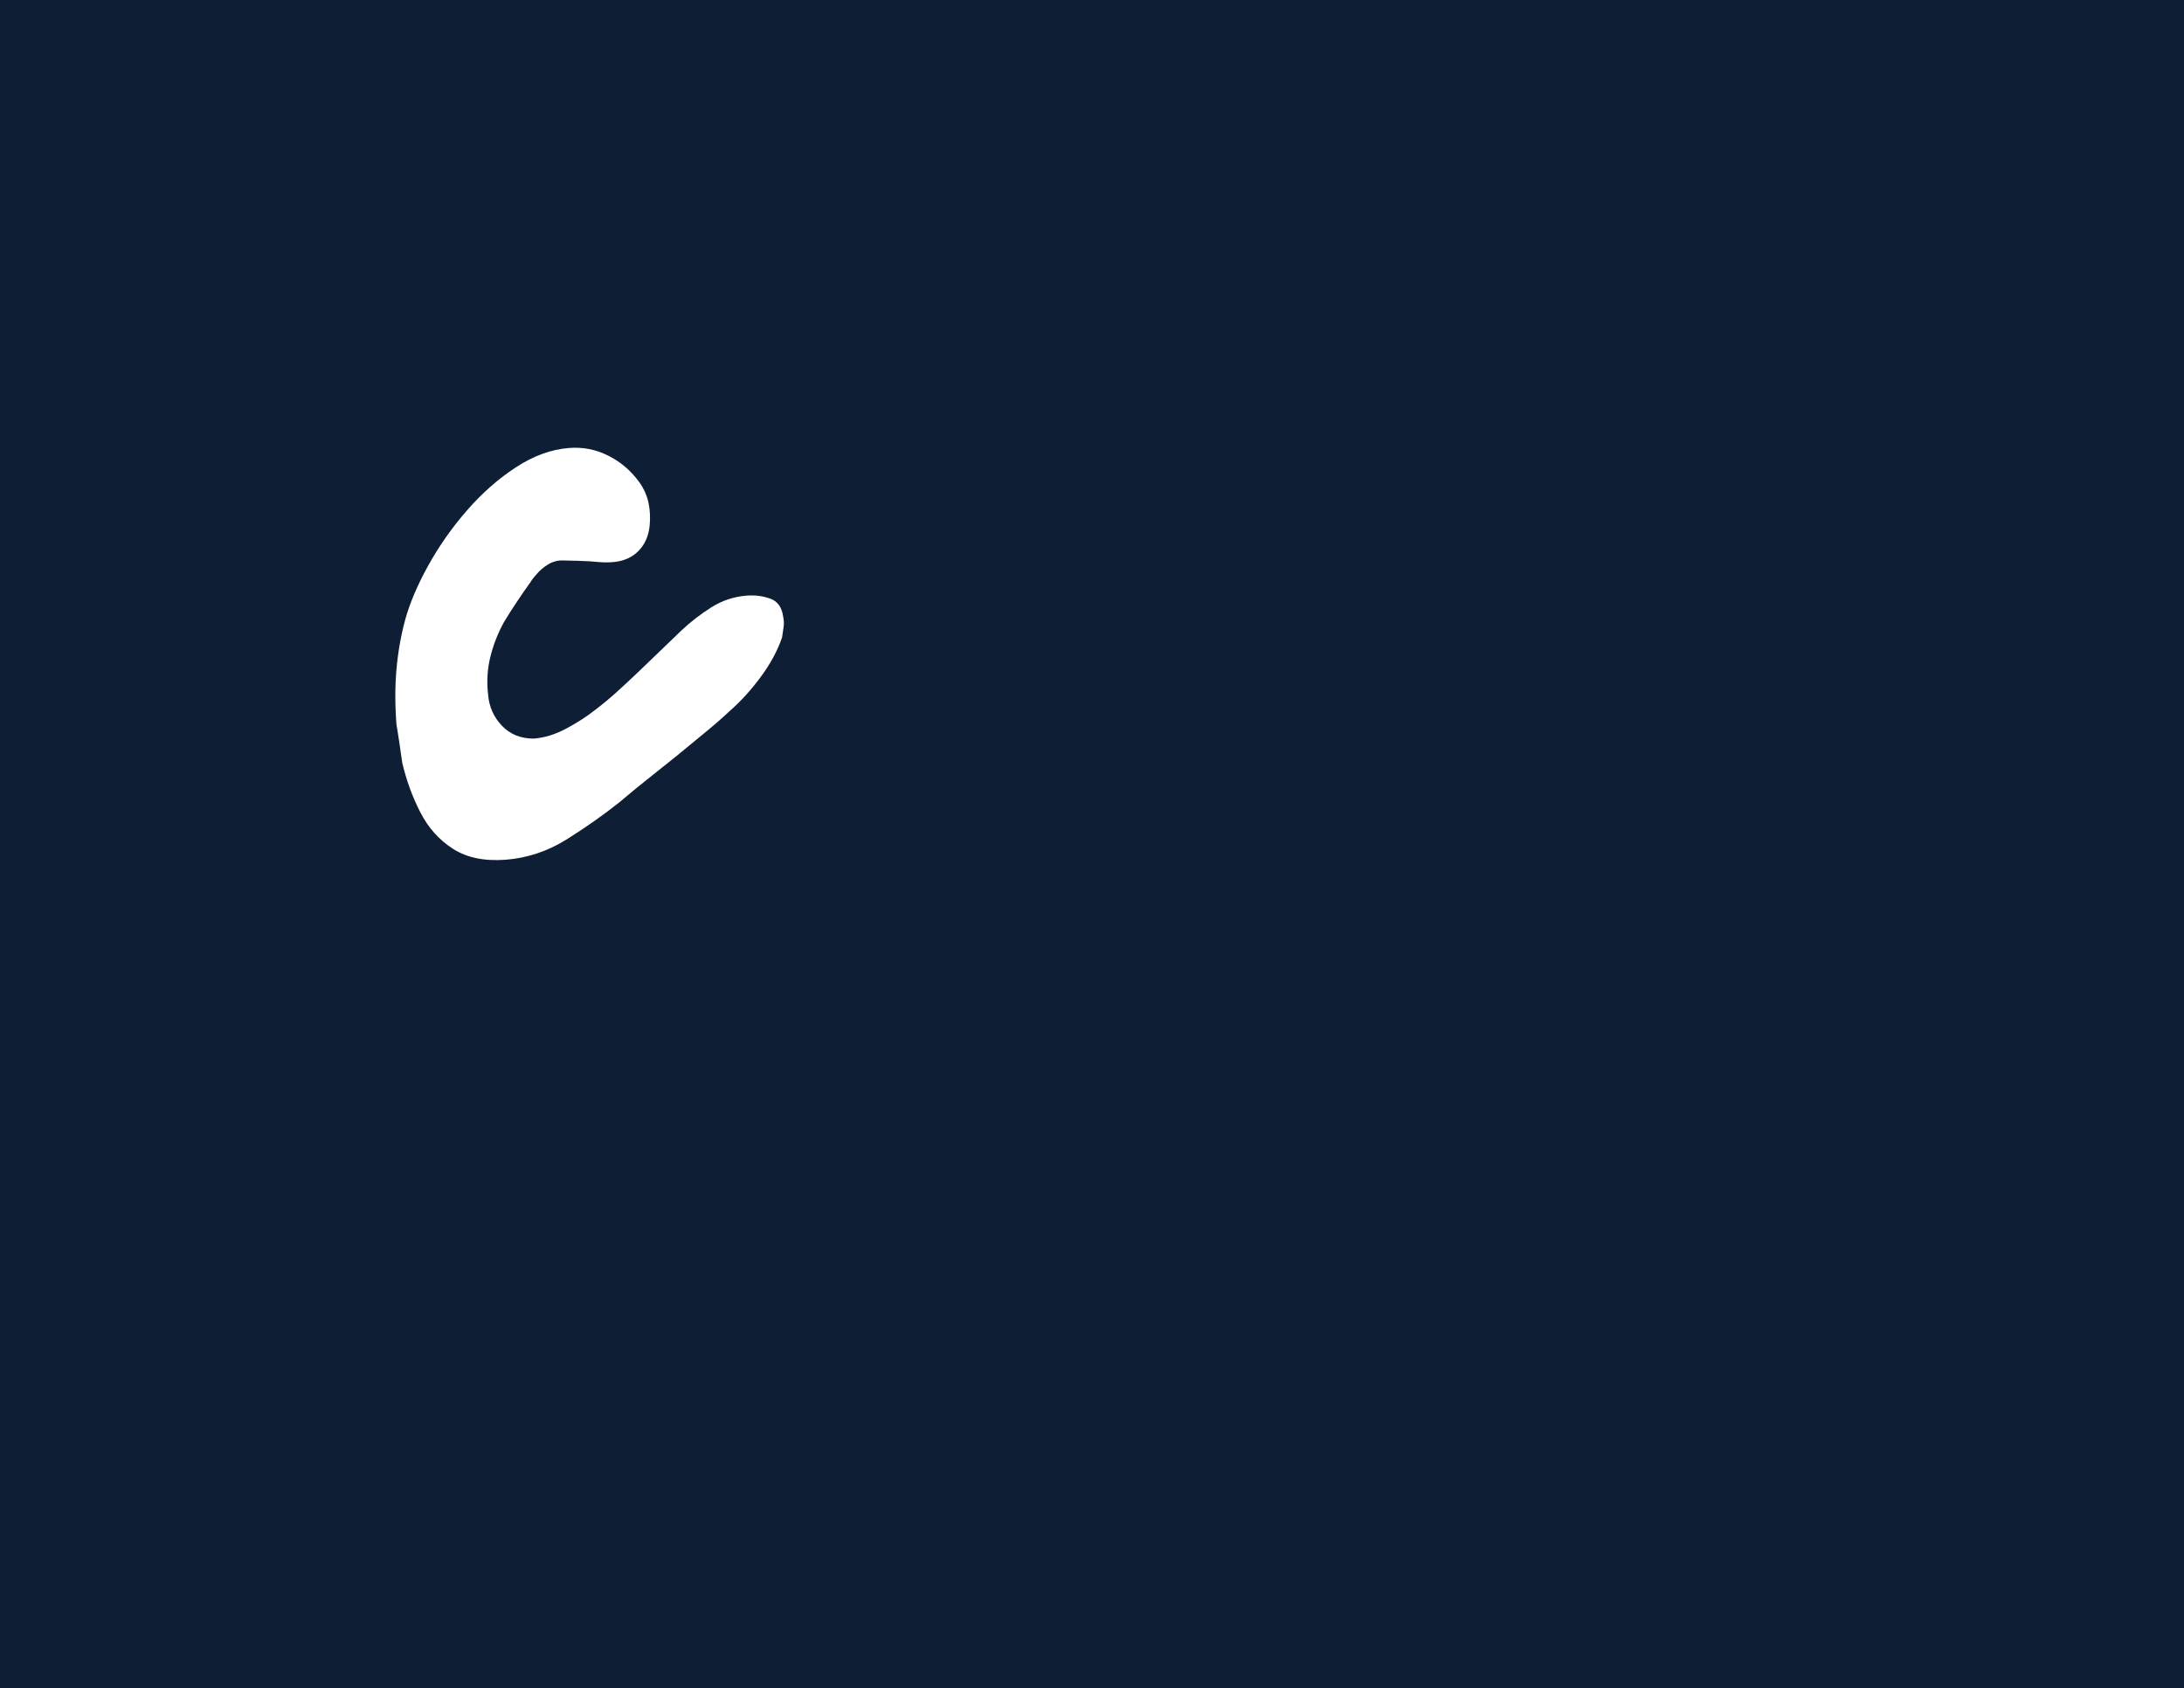
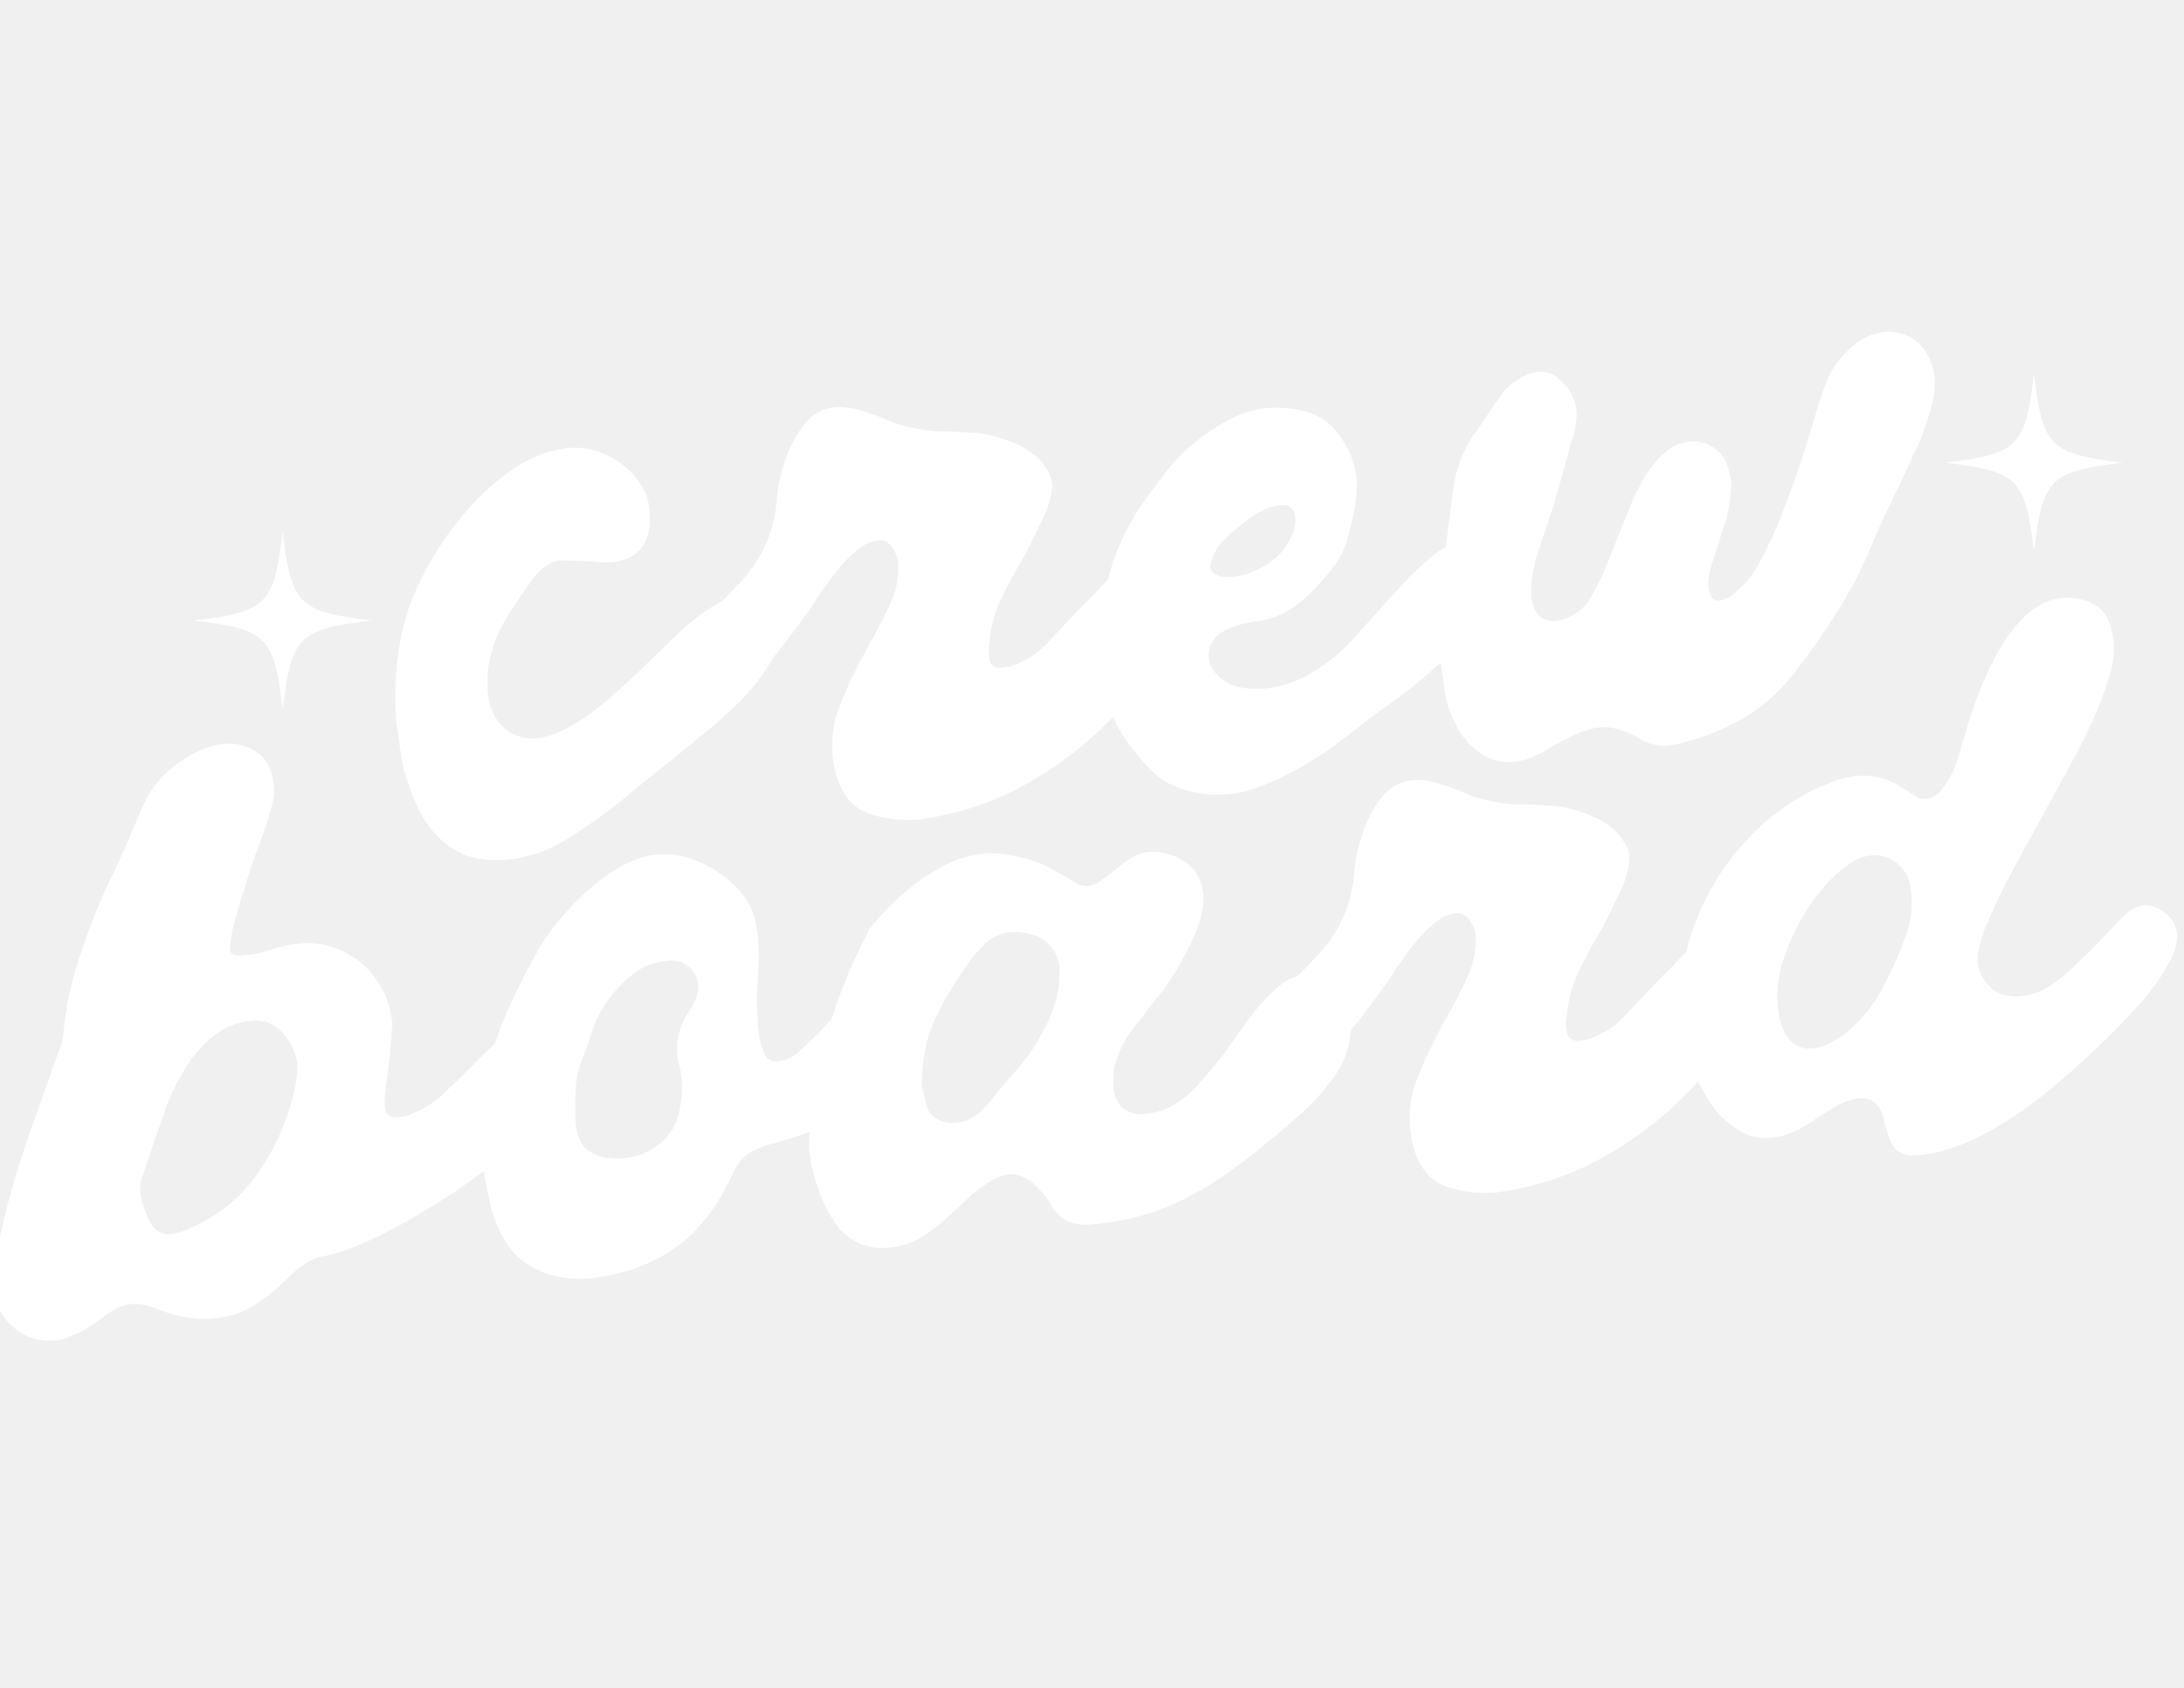
<svg xmlns="http://www.w3.org/2000/svg" width="1056" zoomAndPan="magnify" viewBox="0 0 792 612" height="816" preserveAspectRatio="xMidYMid meet" version="1.0">
  <defs>
    <g />
    <clipPath id="924d7b30cb">
      <path d="M 0 213 L 217 213 L 217 441 L 0 441 Z M 0 213 " clip-rule="nonzero" />
    </clipPath>
    <clipPath id="293b0742c4">
      <path d="M 598 167 L 792 167 L 792 379 L 598 379 Z M 598 167 " clip-rule="nonzero" />
    </clipPath>
    <clipPath id="c1540cd8ec">
      <path d="M 70.191 145.676 L 134.574 145.676 L 134.574 210.062 L 70.191 210.062 Z M 70.191 145.676 " clip-rule="nonzero" />
    </clipPath>
    <clipPath id="b92e4c742e">
      <path d="M 705.27 88.426 L 769.656 88.426 L 769.656 152.812 L 705.27 152.812 Z M 705.27 88.426 " clip-rule="nonzero" />
    </clipPath>
    <clipPath id="e66cf4bcc0">
      <rect x="0" width="792" y="0" height="519" />
    </clipPath>
  </defs>
-   <rect x="-79.2" width="950.4" fill="#0d1e35" y="-61.2" height="734.4" fill-opacity="1" />
  <g transform="matrix(1, 0, 0, 1, 0, 47)">
    <g clip-path="url(#e66cf4bcc0)">
      <g fill="#ffffff" fill-opacity="1">
        <g transform="translate(160.3137, 266.5079)">
          <g>
            <path d="M -16.547 -50.922 C -17.086 -57.941 -17.086 -64.539 -16.547 -70.719 C -16.016 -76.906 -14.961 -82.914 -13.391 -88.75 C -11.68 -94.926 -8.867 -101.531 -4.953 -108.562 C -1.047 -115.594 3.609 -122.211 9.016 -128.422 C 14.422 -134.641 20.32 -139.844 26.719 -144.031 C 33.125 -148.227 39.582 -150.578 46.094 -151.078 C 51.113 -151.461 55.852 -150.523 60.312 -148.266 C 64.781 -146.016 68.516 -142.816 71.516 -138.672 C 73.211 -136.285 74.332 -133.766 74.875 -131.109 C 75.426 -128.461 75.555 -125.703 75.266 -122.828 C 74.879 -119.098 73.516 -116.051 71.172 -113.688 C 68.836 -111.32 65.75 -109.988 61.906 -109.688 C 60.062 -109.539 58.207 -109.562 56.344 -109.75 C 54.488 -109.945 52.633 -110.062 50.781 -110.094 C 49.594 -110.164 48.453 -110.203 47.359 -110.203 C 46.273 -110.203 45.055 -110.234 43.703 -110.297 C 41.848 -110.328 40.117 -109.859 38.516 -108.891 C 36.91 -107.93 35.492 -106.734 34.266 -105.297 C 33.941 -104.93 33.586 -104.52 33.203 -104.062 C 32.816 -103.613 32.477 -103.129 32.188 -102.609 C 30.52 -100.297 28.859 -97.895 27.203 -95.406 C 25.547 -92.926 23.969 -90.453 22.469 -87.984 C 20.25 -83.953 18.598 -79.75 17.516 -75.375 C 16.43 -71 16.148 -66.477 16.672 -61.812 C 17.023 -57.301 18.707 -53.477 21.719 -50.344 C 24.727 -47.219 28.586 -45.672 33.297 -45.703 C 37.141 -45.992 41.078 -47.219 45.109 -49.375 C 49.148 -51.539 52.676 -53.828 55.688 -56.234 C 58.395 -58.297 60.961 -60.43 63.391 -62.641 C 65.828 -64.848 68.301 -67.145 70.812 -69.531 C 73.477 -72.082 76.141 -74.641 78.797 -77.203 C 81.453 -79.766 84.109 -82.32 86.766 -84.875 C 90.055 -87.977 93.664 -90.773 97.594 -93.266 C 101.52 -95.754 105.828 -97.18 110.516 -97.547 C 113.516 -97.773 116.352 -97.406 119.031 -96.438 C 121.719 -95.469 123.281 -93.238 123.719 -89.75 C 123.969 -88.582 124.016 -87.406 123.859 -86.219 C 123.703 -85.031 123.516 -83.754 123.297 -82.391 C 121.641 -77.555 119.055 -72.773 115.547 -68.047 C 112.047 -63.316 108.406 -59.297 104.625 -55.984 C 101.488 -53.055 98.258 -50.242 94.938 -47.547 C 91.613 -44.848 88.289 -42.113 84.969 -39.344 C 81.488 -36.551 78.047 -33.801 74.641 -31.094 C 71.234 -28.395 67.797 -25.57 64.328 -22.625 C 58.461 -17.957 52.082 -13.469 45.188 -9.156 C 38.289 -4.844 30.922 -2.383 23.078 -1.781 C 15.379 -1.188 9.008 -2.5 3.969 -5.719 C -1.062 -8.945 -5.008 -13.352 -7.875 -18.938 C -10.75 -24.52 -12.941 -30.531 -14.453 -36.969 C -14.828 -39.633 -15.195 -42.211 -15.562 -44.703 C -15.926 -47.191 -16.254 -49.266 -16.547 -50.922 Z M -16.547 -50.922 " />
          </g>
        </g>
      </g>
+       <g fill="#ffffff" fill-opacity="1">
+         <g transform="translate(273.3803, 257.7906)">
+           <g>
+             <path d="M 59.938 -7.641 C 53.094 -7.109 46.852 -7.891 41.219 -9.984 C 35.594 -12.078 31.727 -16.992 29.625 -24.734 C 27.926 -31.328 27.988 -38.141 29.812 -45.172 C 31.602 -50.191 33.625 -55.016 35.875 -59.641 C 38.125 -64.266 40.508 -68.781 43.031 -73.188 C 44.062 -75.102 45.051 -76.977 46 -78.812 C 46.957 -80.656 47.863 -82.539 48.719 -84.469 C 50.625 -88.145 51.773 -91.766 52.172 -95.328 C 52.379 -97.016 52.469 -98.613 52.438 -100.125 C 52.406 -101.633 51.992 -103.117 51.203 -104.578 C 49.785 -107.66 47.828 -109.102 45.328 -108.906 C 42.816 -108.719 40.332 -107.645 37.875 -105.688 C 35.426 -103.738 33.195 -101.547 31.188 -99.109 C 29.188 -96.68 27.508 -94.492 26.156 -92.547 C 24.77 -90.754 23.52 -88.938 22.406 -87.094 C 21.289 -85.25 20.047 -83.43 18.672 -81.641 C 15.484 -77.18 12.051 -72.629 8.375 -67.984 C 6.676 -66.004 4.598 -64.035 2.141 -62.078 C -0.316 -60.129 -2.961 -59.047 -5.797 -58.828 C -8.973 -58.578 -11.984 -59.477 -14.828 -61.531 C -17.672 -63.582 -19.867 -65.895 -21.422 -68.469 C -23.004 -71.539 -22.875 -74.238 -21.031 -76.562 C -20.406 -77.281 -19.828 -77.953 -19.297 -78.578 C -18.766 -79.211 -18.18 -79.805 -17.547 -80.359 C -15.523 -82.523 -13.504 -84.656 -11.484 -86.75 C -9.461 -88.844 -7.438 -90.977 -5.406 -93.156 C 2.844 -101.688 7.43 -111.957 8.359 -123.969 C 8.566 -127.695 9.484 -132.098 11.109 -137.172 C 12.734 -142.254 15.078 -146.766 18.141 -150.703 C 21.203 -154.641 24.988 -156.781 29.5 -157.125 C 32.676 -157.375 36.242 -156.848 40.203 -155.547 C 44.172 -154.254 47.551 -152.957 50.344 -151.656 C 55.531 -149.875 60.91 -148.781 66.484 -148.375 C 69.016 -148.406 71.547 -148.348 74.078 -148.203 C 76.609 -148.055 79.051 -147.906 81.406 -147.75 C 85.301 -147.383 89.688 -146.172 94.562 -144.109 C 99.438 -142.047 103.098 -139.258 105.547 -135.75 C 107.984 -132.406 108.742 -129.098 107.828 -125.828 C 107.578 -124.641 107.289 -123.441 106.969 -122.234 C 106.645 -121.035 106.188 -119.828 105.594 -118.609 C 103.301 -113.555 100.984 -108.754 98.641 -104.203 C 97.305 -101.898 95.938 -99.52 94.531 -97.062 C 93.125 -94.613 91.844 -92.164 90.688 -89.719 C 87.602 -83.926 85.816 -77.648 85.328 -70.891 C 85.211 -70.203 85.145 -69.438 85.125 -68.594 C 85.102 -67.758 85.207 -66.93 85.438 -66.109 C 85.602 -63.93 86.875 -62.766 89.25 -62.609 C 90.082 -62.68 90.91 -62.789 91.734 -62.938 C 92.566 -63.082 93.305 -63.266 93.953 -63.484 C 98.391 -64.992 102.32 -67.477 105.75 -70.938 C 108.707 -74.031 111.617 -77.117 114.484 -80.203 C 117.359 -83.285 120.281 -86.281 123.25 -89.188 C 124.195 -90.113 125.133 -91.113 126.062 -92.188 C 126.988 -93.27 128 -94.27 129.094 -95.188 C 131.457 -97.395 134.223 -98.617 137.391 -98.859 C 141.566 -99.18 145.023 -97.938 147.766 -95.125 C 149.973 -92.602 151.562 -89.953 152.531 -87.172 C 153.508 -84.391 153.629 -81.285 152.891 -77.859 C 152.672 -76.16 151.945 -74.004 150.719 -71.391 C 149.5 -68.773 148.352 -66.754 147.281 -65.328 C 140.469 -55.547 132.582 -46.57 123.625 -38.406 C 114.676 -30.238 104.859 -23.469 94.172 -18.094 C 83.492 -12.727 72.082 -9.242 59.938 -7.641 Z M 59.938 -7.641 " />
+           </g>
+         </g>
+       </g>
+       <g fill="#ffffff" fill-opacity="1">
+         <g transform="translate(414.024, 246.9471)">
+           <g>
+             <path d="M 32.062 -84.672 C 36.406 -85.004 40.664 -86.426 44.844 -88.938 C 49.02 -91.457 52.047 -94.723 53.922 -98.734 C 54.648 -100.141 55.172 -101.523 55.484 -102.891 C 55.805 -104.254 55.836 -105.602 55.578 -106.938 C 55.016 -109.738 53.484 -111.047 50.984 -110.859 C 46.805 -110.535 42.57 -108.734 38.281 -105.453 C 34 -102.18 30.539 -99.02 27.906 -95.969 C 26.844 -94.539 25.973 -92.789 25.297 -90.719 C 24.172 -87.77 25.32 -85.844 28.75 -84.938 C 29.438 -84.812 30.07 -84.77 30.656 -84.812 C 31.25 -84.863 31.719 -84.816 32.062 -84.672 Z M -15.516 -54.031 C -15.598 -65.969 -14.18 -77.051 -11.266 -87.281 C -8.359 -97.508 -3.148 -107.367 4.359 -116.859 L 9.156 -123.281 C 11.75 -126.676 15.062 -130.039 19.094 -133.375 C 23.125 -136.707 27.445 -139.562 32.062 -141.938 C 36.676 -144.312 41.148 -145.664 45.484 -146 C 50.504 -146.383 55.332 -145.914 59.969 -144.594 C 64.613 -143.27 68.441 -140.535 71.453 -136.391 C 74.078 -132.891 75.906 -129.285 76.938 -125.578 C 77.977 -121.879 78.25 -117.914 77.75 -113.688 C 77.594 -111.312 77.227 -108.926 76.656 -106.531 C 76.082 -104.145 75.461 -101.742 74.797 -99.328 C 74.43 -97.629 73.848 -95.945 73.047 -94.281 C 72.254 -92.625 71.328 -90.992 70.266 -89.391 C 66.922 -84.766 62.969 -80.426 58.406 -76.375 C 53.852 -72.32 48.672 -69.82 42.859 -68.875 C 40.367 -68.52 37.926 -68.039 35.531 -67.438 C 33.145 -66.832 30.82 -65.848 28.562 -64.484 C 26.02 -62.617 24.609 -60.242 24.328 -57.359 C 24.047 -54.473 24.91 -51.938 26.922 -49.75 C 29.141 -47.227 31.75 -45.617 34.75 -44.922 C 37.75 -44.223 40.832 -43.992 44 -44.234 C 50.52 -44.742 56.742 -46.863 62.672 -50.594 C 68.609 -54.332 73.66 -58.633 77.828 -63.5 C 80.766 -66.75 83.664 -70 86.531 -73.25 C 89.395 -76.5 92.301 -79.664 95.25 -82.75 C 96.969 -84.562 98.645 -86.242 100.281 -87.797 C 101.926 -89.348 103.539 -90.773 105.125 -92.078 C 106.531 -93.379 108.289 -94.531 110.406 -95.531 C 112.52 -96.531 114.5 -97.098 116.344 -97.234 C 120.188 -97.535 123.469 -96.359 126.188 -93.703 C 128.914 -91.055 130.234 -88.133 130.141 -84.938 C 130.391 -81.594 129.562 -78.125 127.656 -74.531 C 125.75 -70.938 123.625 -68.039 121.281 -65.844 C 116.75 -61.457 112.125 -57.109 107.406 -52.797 C 102.688 -48.484 97.785 -44.445 92.703 -40.688 C 88.867 -38.031 85.125 -35.301 81.469 -32.5 C 77.82 -29.695 74.172 -26.895 70.516 -24.094 C 67.348 -21.664 63.426 -19.094 58.75 -16.375 C 54.082 -13.656 49.305 -11.305 44.422 -9.328 C 39.535 -7.359 34.914 -6.207 30.562 -5.875 C 25.883 -5.52 21.051 -6.031 16.062 -7.406 C 11.082 -8.789 6.867 -11.195 3.422 -14.625 C -2.785 -21.039 -7.203 -27.094 -9.828 -32.781 C -12.461 -38.469 -14.359 -45.551 -15.516 -54.031 Z M -15.516 -54.031 " />
+           </g>
+         </g>
+       </g>
+       <g fill="#ffffff" fill-opacity="1">
+         <g transform="translate(534.3609, 237.6692)">
+           <g>
+             <path d="M -12.578 -48.719 C -12.742 -53.07 -12.789 -57.477 -12.719 -61.938 C -12.645 -66.406 -12.348 -70.758 -11.828 -75 C -10.898 -80.445 -10.098 -85.883 -9.422 -91.312 C -8.754 -96.75 -8.047 -102.191 -7.297 -107.641 C -6.867 -111.035 -6.062 -114.289 -4.875 -117.406 C -3.695 -120.52 -2.211 -123.492 -0.422 -126.328 C 1.422 -128.816 3.207 -131.391 4.938 -134.047 C 6.664 -136.703 8.441 -139.273 10.266 -141.766 C 11.629 -143.723 13.633 -145.52 16.281 -147.156 C 18.926 -148.789 21.414 -149.695 23.75 -149.875 C 26.258 -150.07 28.41 -149.398 30.203 -147.859 C 35.93 -143.422 38.223 -137.707 37.078 -130.719 C 36.859 -129.188 36.516 -127.688 36.047 -126.219 C 35.578 -124.758 35.141 -123.336 34.734 -121.953 C 34.234 -119.742 33.645 -117.516 32.969 -115.266 C 32.301 -113.023 31.648 -110.707 31.016 -108.312 C 30.473 -106.426 29.898 -104.453 29.297 -102.391 C 28.703 -100.328 28.055 -98.344 27.359 -96.438 L 22.469 -81.672 C 21.957 -79.453 21.535 -77.238 21.203 -75.031 C 20.867 -72.82 20.789 -70.547 20.969 -68.203 C 21.781 -62.035 24.695 -59.145 29.719 -59.531 C 32.051 -59.719 34.457 -60.617 36.938 -62.234 C 39.414 -63.859 41.172 -65.633 42.203 -67.562 C 44.285 -71.094 46.039 -74.504 47.469 -77.797 C 49.164 -81.973 50.859 -86.188 52.547 -90.438 C 54.234 -94.688 55.926 -98.891 57.625 -103.047 C 58.906 -106.016 60.516 -109.082 62.453 -112.25 C 64.398 -115.426 66.711 -118.211 69.391 -120.609 C 72.066 -123.004 75.16 -124.336 78.672 -124.609 C 81.836 -124.848 84.707 -124.055 87.281 -122.234 C 89.863 -120.41 91.633 -117.688 92.594 -114.062 C 93.031 -112.758 93.301 -111.395 93.406 -109.969 C 93.52 -108.551 93.457 -107.156 93.219 -105.781 C 92.914 -101.062 91.852 -96.359 90.031 -91.672 C 89.508 -89.617 88.906 -87.598 88.219 -85.609 C 87.539 -83.629 86.863 -81.602 86.188 -79.531 C 85.781 -78.156 85.469 -76.695 85.25 -75.156 C 85.031 -73.625 85.062 -72.117 85.344 -70.641 C 85.945 -67.328 87.711 -66.203 90.641 -67.266 C 91.305 -67.484 91.875 -67.734 92.344 -68.016 C 92.82 -68.305 93.312 -68.555 93.812 -68.766 C 94.582 -69.66 95.441 -70.484 96.391 -71.234 C 97.336 -71.984 98.203 -72.805 98.984 -73.703 C 101.297 -76.41 103.688 -80.297 106.156 -85.359 C 108.625 -90.422 110.973 -95.895 113.203 -101.781 C 115.441 -107.664 117.445 -113.328 119.219 -118.766 C 120.988 -124.203 122.332 -128.551 123.25 -131.812 C 123.926 -134.051 124.598 -136.289 125.266 -138.531 C 125.93 -140.77 126.688 -142.926 127.531 -145 C 129.031 -149.488 131.812 -153.738 135.875 -157.75 C 139.938 -161.758 144.473 -163.957 149.484 -164.344 C 152.828 -164.602 156 -163.836 159 -162.047 C 162 -160.266 164.227 -157.5 165.688 -153.75 C 166.727 -151.145 167.258 -148.582 167.281 -146.062 C 167.312 -143.539 167.008 -140.988 166.375 -138.406 C 165.863 -136.352 165.258 -134.332 164.562 -132.344 C 163.875 -130.363 163.188 -128.422 162.5 -126.516 C 161.957 -124.797 161.281 -123.191 160.469 -121.703 C 159.656 -120.211 158.898 -118.598 158.203 -116.859 C 155.898 -111.805 153.477 -106.695 150.938 -101.531 C 148.395 -96.375 146.066 -91.195 143.953 -86 C 140.535 -77.832 136.461 -70.035 131.734 -62.609 C 127.016 -55.18 121.977 -47.988 116.625 -41.031 C 111.125 -33.875 104.707 -28.203 97.375 -24.016 C 90.051 -19.836 82.008 -16.738 73.25 -14.719 C 72.914 -14.688 72.504 -14.609 72.016 -14.484 C 71.523 -14.367 71.113 -14.301 70.781 -14.281 C 67.602 -14.031 64.352 -14.707 61.031 -16.312 C 58.738 -17.801 56.297 -18.992 53.703 -19.891 C 51.109 -20.785 48.473 -21.129 45.797 -20.922 C 44.629 -20.836 43.469 -20.625 42.312 -20.281 C 41.164 -19.945 39.938 -19.562 38.625 -19.125 C 37.164 -18.508 35.742 -17.848 34.359 -17.141 C 32.984 -16.441 31.57 -15.707 30.125 -14.938 C 28.832 -14.156 27.539 -13.379 26.25 -12.609 C 24.969 -11.848 23.598 -11.156 22.141 -10.531 C 19.703 -9.344 17.148 -8.645 14.484 -8.438 C 9.797 -8.082 5.672 -9.191 2.109 -11.766 C -1.453 -14.348 -4.27 -17.66 -6.344 -21.703 C -8.426 -25.754 -9.797 -29.852 -10.453 -34 C -10.797 -36.488 -11.145 -38.977 -11.5 -41.469 C -11.863 -43.969 -12.223 -46.383 -12.578 -48.719 Z M -12.578 -48.719 " />
+           </g>
+         </g>
+       </g>
+       <g clip-path="url(#924d7b30cb)">
+         <g fill="#ffffff" fill-opacity="1">
+           <g transform="translate(22.47587, 428.5086)">
+             <g>
+               <path d="M 119.828 -104.312 C 119.629 -102.457 119.477 -100.555 119.375 -98.609 C 119.281 -96.672 119.133 -94.766 118.938 -92.891 C 118.625 -90.348 118.312 -87.844 118 -85.375 C 117.695 -82.914 117.383 -80.414 117.062 -77.875 C 117.102 -77.375 117.098 -76.867 117.047 -76.359 C 117.004 -75.848 117.004 -75.344 117.047 -74.844 C 117.316 -71.332 119.113 -69.875 122.438 -70.469 C 124.27 -70.613 126.156 -71.18 128.094 -72.172 C 130.375 -73.18 132.473 -74.348 134.391 -75.672 C 136.305 -77.004 138.039 -78.488 139.594 -80.125 C 141.789 -82.133 143.984 -84.234 146.172 -86.422 C 148.359 -88.609 150.469 -90.707 152.5 -92.719 C 153.602 -93.801 154.695 -94.891 155.781 -95.984 C 156.875 -97.086 157.973 -98.102 159.078 -99.031 C 161.734 -101.582 164.484 -102.969 167.328 -103.188 C 170.492 -103.426 173.875 -102.094 177.469 -99.188 C 183.719 -94.445 185.191 -88.336 181.891 -80.859 C 181.203 -79.129 180.328 -77.461 179.266 -75.859 C 178.211 -74.266 176.988 -72.738 175.594 -71.281 C 173.719 -69.289 171.805 -67.297 169.859 -65.297 C 167.922 -63.297 165.848 -61.285 163.641 -59.266 C 159.691 -55.941 154.852 -52.207 149.125 -48.062 C 143.395 -43.914 137.316 -39.914 130.891 -36.062 C 124.461 -32.207 118.203 -28.863 112.109 -26.031 C 106.023 -23.207 100.754 -21.297 96.297 -20.297 C 93.629 -19.922 91.207 -19.098 89.031 -17.828 C 86.863 -16.566 84.766 -14.938 82.734 -12.938 C 78.836 -8.938 74.645 -5.457 70.156 -2.5 C 65.676 0.457 60.43 2.164 54.422 2.625 C 49.898 2.977 44.988 2.426 39.688 0.969 C 38.469 0.551 37.297 0.141 36.172 -0.266 C 35.047 -0.672 33.961 -1.094 32.922 -1.531 C 31.711 -1.938 30.469 -2.258 29.188 -2.5 C 27.906 -2.738 26.676 -2.812 25.5 -2.719 C 22.664 -2.5 19.734 -1.348 16.703 0.734 C 15.266 1.848 13.789 2.926 12.281 3.969 C 10.77 5.008 9.211 6.016 7.609 6.984 C 5.984 7.773 4.316 8.531 2.609 9.25 C 0.898 9.977 -0.867 10.41 -2.703 10.547 C -8.223 10.973 -13.051 9.492 -17.188 6.109 C -21.32 2.734 -23.672 -1.535 -24.234 -6.703 C -24.617 -9.703 -24.633 -12.688 -24.281 -15.656 C -23.926 -18.625 -23.516 -21.473 -23.047 -24.203 C -21.734 -31.023 -20.109 -37.75 -18.172 -44.375 C -16.242 -51 -14.188 -57.504 -12 -63.891 C -10.188 -68.898 -8.383 -73.957 -6.594 -79.062 C -4.812 -84.164 -3.02 -89.223 -1.219 -94.234 C -0.645 -95.629 -0.203 -97.008 0.109 -98.375 C 0.422 -99.738 0.609 -101.098 0.672 -102.453 C 1.535 -110.91 3.395 -119.492 6.25 -128.203 C 9.113 -136.922 12.27 -145.113 15.719 -152.781 C 18.188 -157.852 20.531 -162.91 22.75 -167.953 C 24.969 -172.992 27.141 -178.039 29.266 -183.094 C 31.547 -188.289 34.656 -192.598 38.594 -196.016 C 42.539 -199.441 47.039 -202.191 52.094 -204.266 C 53.238 -204.68 54.348 -205.016 55.422 -205.266 C 56.492 -205.516 57.617 -205.688 58.797 -205.781 C 63.141 -206.113 66.945 -205.227 70.219 -203.125 C 73.488 -201.031 75.551 -197.75 76.406 -193.281 C 77.164 -189.969 77.078 -186.676 76.141 -183.406 C 75.492 -181.008 74.797 -178.645 74.047 -176.312 C 73.305 -173.988 72.438 -171.609 71.438 -169.172 C 67.562 -158.461 64.332 -148.047 61.75 -137.922 C 61.645 -137.078 61.504 -136.145 61.328 -135.125 C 61.16 -134.102 61.031 -133.082 60.938 -132.062 C 60.75 -130.188 61.582 -129.16 63.438 -128.984 C 64.781 -129.086 66.16 -129.191 67.578 -129.297 C 68.992 -129.41 70.285 -129.598 71.453 -129.859 C 73.098 -130.305 74.695 -130.801 76.25 -131.344 C 77.812 -131.883 79.422 -132.305 81.078 -132.609 C 87.516 -134.109 93.547 -133.812 99.172 -131.719 C 104.797 -129.625 109.473 -126.203 113.203 -121.453 C 116.93 -116.703 119.141 -110.988 119.828 -104.312 Z M 85.406 -89.562 C 84.926 -93.551 83.207 -97.281 80.25 -100.75 C 77.289 -104.227 73.641 -105.801 69.297 -105.469 C 64.117 -105.062 59.504 -103.316 55.453 -100.234 C 51.398 -97.148 47.988 -93.395 45.219 -88.969 C 42.445 -84.551 40.145 -80.086 38.312 -75.578 C 36.789 -71.254 35.273 -66.895 33.766 -62.5 C 32.254 -58.102 30.75 -53.656 29.25 -49.156 C 28.844 -47.945 28.555 -46.75 28.391 -45.562 C 28.234 -44.375 28.289 -43.125 28.562 -41.812 C 29.102 -39.145 30.125 -36.188 31.625 -32.938 C 33.133 -29.695 35.492 -28.031 38.703 -27.938 C 40.211 -28.062 41.66 -28.344 43.047 -28.781 C 44.441 -29.227 45.707 -29.75 46.844 -30.344 C 57.406 -35.031 65.812 -42.109 72.062 -51.578 C 78.312 -61.055 82.531 -71.266 84.719 -82.203 C 84.957 -83.391 85.113 -84.613 85.188 -85.875 C 85.258 -87.145 85.332 -88.375 85.406 -89.562 Z M 85.406 -89.562 " />
+             </g>
+           </g>
+         </g>
+       </g>
+       <g fill="#ffffff" fill-opacity="1">
+         <g transform="translate(186.6855, 415.8481)">
+           <g>
+             <path d="M 21.906 -59.438 C 21.969 -58.602 21.992 -57.68 21.984 -56.672 C 21.984 -55.672 22.098 -54.754 22.328 -53.922 C 23.023 -49.266 24.984 -46.176 28.203 -44.656 C 31.43 -43.145 35.055 -42.547 39.078 -42.859 C 44.086 -43.242 48.531 -44.973 52.406 -48.047 C 56.289 -51.129 58.719 -55.141 59.688 -60.078 C 60.301 -62.992 60.625 -65.797 60.656 -68.484 C 60.695 -71.172 60.367 -73.836 59.672 -76.484 C 58.742 -79.93 58.578 -83.234 59.172 -86.391 C 59.766 -89.555 60.961 -92.551 62.766 -95.375 C 63.367 -96.27 63.926 -97.195 64.438 -98.156 C 64.945 -99.113 65.414 -100.113 65.844 -101.156 C 67.094 -104.613 66.727 -107.738 64.75 -110.531 C 62.77 -113.32 59.93 -114.66 56.234 -114.547 C 54.391 -114.41 52.52 -114.098 50.625 -113.609 C 48.727 -113.117 46.984 -112.398 45.391 -111.453 C 41.547 -108.961 38.016 -105.656 34.797 -101.531 C 31.586 -97.414 29.312 -93.129 27.969 -88.672 C 27.426 -86.941 26.844 -85.211 26.219 -83.484 C 25.602 -81.754 24.938 -80.02 24.219 -78.281 C 22.688 -74.301 21.941 -69.867 21.984 -64.984 C 21.879 -64.141 21.863 -63.219 21.938 -62.219 C 22.02 -61.219 22.008 -60.289 21.906 -59.438 Z M -12.281 -44.953 C -12.195 -48.148 -12.188 -51.258 -12.25 -54.281 C -12.32 -57.312 -12.316 -60.426 -12.234 -63.625 C -12.023 -65.32 -11.812 -66.977 -11.594 -68.594 C -11.383 -70.207 -11.004 -71.785 -10.453 -73.328 C -8.535 -81.223 -5.961 -88.82 -2.734 -96.125 C 0.484 -103.438 4.086 -110.609 8.078 -117.641 C 10.586 -122.211 14.203 -127.16 18.922 -132.484 C 23.641 -137.805 28.953 -142.457 34.859 -146.438 C 40.773 -150.426 46.492 -152.633 52.016 -153.062 C 57.023 -153.445 62.098 -152.488 67.234 -150.188 C 72.379 -147.895 76.867 -144.754 80.703 -140.766 C 84.547 -136.773 86.832 -132.195 87.562 -127.031 C 88.102 -124.395 88.395 -121.691 88.438 -118.922 C 88.488 -116.148 88.457 -113.328 88.344 -110.453 C 87.945 -106.723 87.766 -103.008 87.797 -99.312 C 87.828 -95.625 88.078 -91.867 88.547 -88.047 C 88.629 -86.867 88.836 -85.742 89.172 -84.672 C 89.504 -83.609 89.801 -82.586 90.062 -81.609 C 91.102 -78.992 92.875 -77.781 95.375 -77.969 C 96.383 -78.051 97.66 -78.398 99.203 -79.016 C 100.754 -79.641 101.832 -80.312 102.438 -81.031 C 103.551 -81.957 104.617 -82.922 105.641 -83.922 C 106.66 -84.922 107.711 -85.973 108.797 -87.078 C 110.055 -88.18 111.145 -89.27 112.062 -90.344 C 112.988 -91.426 114 -92.516 115.094 -93.609 C 116.508 -94.898 117.867 -95.848 119.172 -96.453 C 119.816 -96.828 120.426 -97.125 121 -97.344 C 121.57 -97.562 122.188 -97.691 122.844 -97.734 C 125.531 -97.941 127.742 -96.516 129.484 -93.453 C 131.211 -90.734 131.953 -87.68 131.703 -84.297 C 131.805 -80.773 131.055 -77.441 129.453 -74.297 C 126.555 -68.18 123.301 -63.469 119.688 -60.156 C 116.082 -56.852 112.031 -54.359 107.531 -52.672 C 103.039 -50.984 97.75 -49.316 91.656 -47.672 C 91 -47.453 90.266 -47.188 89.453 -46.875 C 88.641 -46.562 87.82 -46.203 87 -45.797 C 84.082 -44.566 81.812 -42.457 80.188 -39.469 C 79.594 -38.25 78.93 -36.938 78.203 -35.531 C 77.473 -34.133 76.742 -32.734 76.016 -31.328 C 71.328 -22.398 65.227 -15.332 57.719 -10.125 C 50.219 -4.926 41.488 -1.52 31.531 0.094 C 28.883 0.625 26.211 0.867 23.516 0.828 C 20.816 0.797 18.191 0.535 15.641 0.047 C 8.285 -1.578 2.75 -4.723 -0.969 -9.391 C -4.695 -14.055 -7.305 -19.523 -8.797 -25.797 C -10.285 -32.066 -11.445 -38.453 -12.281 -44.953 Z M -12.281 -44.953 " />
+           </g>
+         </g>
+       </g>
+       <g fill="#ffffff" fill-opacity="1">
+         <g transform="translate(311.2843, 406.2416)">
+           <g>
+             <path d="M -17.984 -36.953 C -17.367 -50.785 -15.316 -64.016 -11.828 -76.641 C -8.348 -89.266 -3.469 -101.707 2.812 -113.969 C 3.383 -115.352 4.051 -116.492 4.812 -117.391 C 8.039 -121.336 11.816 -125.242 16.141 -129.109 C 20.473 -132.973 25.223 -136.281 30.391 -139.031 C 35.555 -141.789 40.727 -143.375 45.906 -143.781 C 49.914 -144.082 54.41 -143.582 59.391 -142.281 C 64.367 -140.977 68.531 -139.281 71.875 -137.188 C 74.344 -135.875 76.547 -134.613 78.484 -133.406 C 79.91 -132.332 81.547 -131.867 83.391 -132.016 C 84.891 -132.129 86.352 -132.75 87.781 -133.875 C 88.906 -134.633 89.941 -135.383 90.891 -136.125 C 91.848 -136.875 92.801 -137.617 93.75 -138.359 C 95.488 -139.848 97.32 -141.164 99.25 -142.312 C 101.176 -143.469 103.305 -144.141 105.641 -144.328 C 108.648 -144.555 111.758 -143.992 114.969 -142.641 C 118.188 -141.297 120.555 -139.508 122.078 -137.281 C 124.141 -134.406 125.145 -131.207 125.094 -127.688 C 125.207 -123.988 124.266 -119.789 122.266 -115.094 C 120.273 -110.395 117.977 -105.891 115.375 -101.578 C 112.77 -97.266 110.301 -93.754 107.969 -91.047 C 106.445 -89.078 104.961 -87.156 103.516 -85.281 C 102.066 -83.406 100.57 -81.484 99.031 -79.516 C 95.988 -75.41 93.906 -70.879 92.781 -65.922 C 92.32 -63.191 92.273 -60.492 92.641 -57.828 C 93.555 -52.523 96.719 -49.656 102.125 -49.219 C 104.812 -49.258 107.461 -49.723 110.078 -50.609 C 114.672 -52.305 118.828 -55.188 122.547 -59.25 C 126.266 -63.32 129.578 -67.238 132.484 -71 C 134.148 -73.312 135.738 -75.578 137.25 -77.797 C 138.758 -80.016 140.359 -82.195 142.047 -84.344 C 144.316 -87.539 147.297 -90.875 150.984 -94.344 C 154.672 -97.82 158.602 -99.723 162.781 -100.047 C 168.625 -100.492 173.129 -97.648 176.297 -91.516 C 178.254 -87.973 179 -83.742 178.531 -78.828 C 178.008 -72.566 175.602 -66.664 171.312 -61.125 C 167.031 -55.582 162.598 -50.953 158.016 -47.234 C 150.461 -40.598 142.984 -34.555 135.578 -29.109 C 128.18 -23.66 120.328 -19.188 112.016 -15.688 C 103.711 -12.188 94.211 -10.023 83.516 -9.203 C 77.672 -8.754 73.129 -11.016 69.891 -15.984 C 69.66 -16.805 69.312 -17.488 68.844 -18.031 C 68.383 -18.582 67.957 -19.18 67.562 -19.828 C 66.832 -20.617 66.051 -21.484 65.219 -22.422 C 64.395 -23.367 63.539 -24.145 62.656 -24.75 C 59.977 -26.738 57.383 -27.641 54.875 -27.453 C 52.539 -27.266 50.086 -26.352 47.516 -24.719 C 44.953 -23.094 42.805 -21.539 41.078 -20.062 C 39.984 -18.969 38.812 -17.828 37.562 -16.641 C 36.312 -15.453 35.051 -14.305 33.781 -13.203 C 30.332 -9.898 26.805 -7.102 23.203 -4.812 C 19.609 -2.52 15.301 -1.18 10.281 -0.797 C 3.594 -0.273 -2.133 -2.602 -6.906 -7.781 C -7.664 -8.906 -8.469 -10.062 -9.312 -11.25 C -10.164 -12.445 -10.895 -13.695 -11.5 -15 C -14.863 -21.633 -17.023 -28.953 -17.984 -36.953 Z M 22.922 -59.266 C 23.348 -58.117 23.691 -56.926 23.953 -55.688 C 24.223 -54.445 24.492 -53.164 24.766 -51.844 C 25.586 -49.719 27 -48.188 29 -47.25 C 31.008 -46.312 33.102 -45.926 35.281 -46.094 C 37.457 -46.27 39.508 -46.93 41.438 -48.078 C 43.363 -49.234 45.02 -50.625 46.406 -52.25 C 48.406 -54.75 50.406 -57.172 52.406 -59.516 C 54.414 -61.867 56.422 -64.211 58.422 -66.547 C 62.285 -71.047 65.703 -76.395 68.672 -82.594 C 71.641 -88.789 73.055 -94.91 72.922 -100.953 C 73.004 -104.316 72.066 -107.227 70.109 -109.688 C 68.148 -112.145 65.629 -113.754 62.547 -114.516 C 59.973 -115.16 57.688 -115.41 55.688 -115.266 C 51.844 -114.961 48.703 -113.664 46.266 -111.375 C 43.836 -109.094 41.562 -106.438 39.438 -103.406 C 34.281 -96.113 30.27 -89.285 27.406 -82.922 C 24.539 -76.566 23.047 -68.68 22.922 -59.266 Z M 22.922 -59.266 " />
+           </g>
+         </g>
+       </g>
+       <g fill="#ffffff" fill-opacity="1">
+         <g transform="translate(482.7643, 393.0206)">
+           <g>
+             <path d="M 59.938 -7.641 C 53.094 -7.109 46.852 -7.891 41.219 -9.984 C 35.594 -12.078 31.727 -16.992 29.625 -24.734 C 27.926 -31.328 27.988 -38.141 29.812 -45.172 C 31.602 -50.191 33.625 -55.016 35.875 -59.641 C 38.125 -64.266 40.508 -68.781 43.031 -73.188 C 44.062 -75.102 45.051 -76.977 46 -78.812 C 46.957 -80.656 47.863 -82.539 48.719 -84.469 C 50.625 -88.145 51.773 -91.766 52.172 -95.328 C 52.379 -97.016 52.469 -98.613 52.438 -100.125 C 52.406 -101.633 51.992 -103.117 51.203 -104.578 C 49.785 -107.66 47.828 -109.102 45.328 -108.906 C 42.816 -108.719 40.332 -107.645 37.875 -105.688 C 35.426 -103.738 33.195 -101.547 31.188 -99.109 C 29.188 -96.68 27.508 -94.492 26.156 -92.547 C 24.77 -90.754 23.52 -88.938 22.406 -87.094 C 21.289 -85.25 20.047 -83.43 18.672 -81.641 C 15.484 -77.18 12.051 -72.629 8.375 -67.984 C 6.676 -66.004 4.598 -64.035 2.141 -62.078 C -0.316 -60.129 -2.961 -59.047 -5.797 -58.828 C -8.973 -58.578 -11.984 -59.477 -14.828 -61.531 C -17.672 -63.582 -19.867 -65.895 -21.422 -68.469 C -23.004 -71.539 -22.875 -74.238 -21.031 -76.562 C -20.406 -77.281 -19.828 -77.953 -19.297 -78.578 C -18.766 -79.211 -18.18 -79.805 -17.547 -80.359 C -15.523 -82.523 -13.504 -84.656 -11.484 -86.75 C -9.461 -88.844 -7.438 -90.977 -5.406 -93.156 C 2.844 -101.688 7.43 -111.957 8.359 -123.969 C 8.566 -127.695 9.484 -132.098 11.109 -137.172 C 12.734 -142.254 15.078 -146.766 18.141 -150.703 C 21.203 -154.641 24.988 -156.781 29.5 -157.125 C 32.676 -157.375 36.242 -156.848 40.203 -155.547 C 44.172 -154.254 47.551 -152.957 50.344 -151.656 C 55.531 -149.875 60.91 -148.781 66.484 -148.375 C 69.016 -148.406 71.547 -148.348 74.078 -148.203 C 76.609 -148.055 79.051 -147.906 81.406 -147.75 C 85.301 -147.383 89.688 -146.172 94.562 -144.109 C 99.438 -142.047 103.098 -139.258 105.547 -135.75 C 107.984 -132.406 108.742 -129.098 107.828 -125.828 C 107.578 -124.641 107.289 -123.441 106.969 -122.234 C 106.645 -121.035 106.188 -119.828 105.594 -118.609 C 103.301 -113.555 100.984 -108.754 98.641 -104.203 C 97.305 -101.898 95.938 -99.52 94.531 -97.062 C 93.125 -94.613 91.844 -92.164 90.688 -89.719 C 87.602 -83.926 85.816 -77.648 85.328 -70.891 C 85.211 -70.203 85.145 -69.438 85.125 -68.594 C 85.102 -67.758 85.207 -66.93 85.438 -66.109 C 85.602 -63.93 86.875 -62.766 89.25 -62.609 C 90.082 -62.68 90.91 -62.789 91.734 -62.938 C 92.566 -63.082 93.305 -63.266 93.953 -63.484 C 98.391 -64.992 102.32 -67.477 105.75 -70.938 C 108.707 -74.031 111.617 -77.117 114.484 -80.203 C 117.359 -83.285 120.281 -86.281 123.25 -89.188 C 124.195 -90.113 125.133 -91.113 126.062 -92.188 C 126.988 -93.27 128 -94.27 129.094 -95.188 C 131.457 -97.395 134.223 -98.617 137.391 -98.859 C 141.566 -99.18 145.023 -97.938 147.766 -95.125 C 149.973 -92.602 151.562 -89.953 152.531 -87.172 C 153.508 -84.391 153.629 -81.285 152.891 -77.859 C 152.672 -76.16 151.945 -74.004 150.719 -71.391 C 149.5 -68.773 148.352 -66.754 147.281 -65.328 C 140.469 -55.547 132.582 -46.57 123.625 -38.406 C 114.676 -30.238 104.859 -23.469 94.172 -18.094 C 83.492 -12.727 72.082 -9.242 59.938 -7.641 Z M 59.938 -7.641 " />
+           </g>
+         </g>
+       </g>
+       <g clip-path="url(#293b0742c4)">
+         <g fill="#ffffff" fill-opacity="1">
+           <g transform="translate(627.67, 381.8485)">
+             <g>
+               <path d="M -17.953 -59.641 C -18.859 -71.336 -17.254 -82.68 -13.141 -93.672 C -9.023 -104.672 -2.984 -114.598 4.984 -123.453 C 12.961 -132.305 22.234 -139.07 32.797 -143.75 C 34.109 -144.188 35.457 -144.711 36.844 -145.328 C 38.227 -145.941 39.578 -146.383 40.891 -146.656 C 48.641 -148.758 55.969 -147.473 62.875 -142.797 C 63.582 -142.516 64.16 -142.141 64.609 -141.672 C 65.066 -141.203 65.641 -140.82 66.328 -140.531 C 67.922 -139.488 69.391 -139.02 70.734 -139.125 C 72.734 -139.27 74.504 -140.242 76.047 -142.047 C 77.598 -143.848 78.914 -145.844 80 -148.031 C 81.094 -150.219 81.836 -152.078 82.234 -153.609 C 82.785 -155.172 83.254 -156.723 83.641 -158.266 C 84.023 -159.816 84.492 -161.367 85.047 -162.922 C 86.086 -166.867 87.617 -171.523 89.641 -176.891 C 91.66 -182.254 94.148 -187.57 97.109 -192.844 C 100.066 -198.125 103.508 -202.555 107.438 -206.141 C 111.375 -209.723 115.676 -211.691 120.344 -212.047 C 123.852 -212.316 127.258 -211.738 130.562 -210.312 C 133.863 -208.883 136.164 -206.289 137.469 -202.531 C 139.238 -197.113 139.406 -191.66 137.969 -186.172 C 136.27 -179.984 134.094 -173.969 131.438 -168.125 C 128.781 -162.289 125.898 -156.562 122.797 -150.938 C 119.41 -144.633 115.977 -138.363 112.5 -132.125 C 109.031 -125.883 105.609 -119.609 102.234 -113.297 C 98.703 -106.805 95.441 -100.004 92.453 -92.891 C 91.867 -91.66 91.383 -90.27 91 -88.719 C 90.625 -87.176 90.238 -85.723 89.844 -84.359 C 88.82 -80.078 89.754 -76.113 92.641 -72.469 C 95.535 -68.82 99.57 -67.195 104.75 -67.594 C 109.094 -67.926 113.094 -69.41 116.75 -72.047 C 120.414 -74.68 123.656 -77.457 126.469 -80.375 C 128.812 -82.562 131.07 -84.789 133.25 -87.062 C 135.438 -89.332 137.613 -91.645 139.781 -94 C 141.02 -95.438 142.508 -96.852 144.25 -98.25 C 145.988 -99.645 147.773 -100.414 149.609 -100.562 C 151.617 -100.719 153.504 -100.273 155.266 -99.234 C 160.535 -96.43 162.625 -92.219 161.531 -86.594 C 160.914 -83.695 159.859 -81.094 158.359 -78.781 C 155.992 -74.57 153.422 -70.844 150.641 -67.594 C 146.484 -62.738 141.473 -57.438 135.609 -51.688 C 129.742 -45.938 123.492 -40.285 116.859 -34.734 C 110.223 -29.18 103.41 -24.328 96.422 -20.172 C 89.43 -16.023 82.719 -13.109 76.281 -11.422 C 73.164 -10.516 70.008 -10.02 66.812 -9.938 C 62.133 -9.582 58.945 -11.773 57.25 -16.516 C 57 -17.336 56.758 -18.16 56.531 -18.984 C 56.301 -19.805 56.078 -20.547 55.859 -21.203 C 55.648 -21.703 55.516 -22.363 55.453 -23.188 C 54.047 -28.457 51.086 -30.922 46.578 -30.578 C 44.898 -30.453 43.16 -30.02 41.359 -29.281 C 39.566 -28.551 37.953 -27.711 36.516 -26.766 C 35.223 -25.992 33.898 -25.176 32.547 -24.312 C 31.191 -23.457 29.875 -22.555 28.594 -21.609 C 26.508 -20.285 24.203 -19.102 21.672 -18.062 C 19.148 -17.031 16.723 -16.426 14.391 -16.25 C 10.035 -15.914 6 -16.953 2.281 -19.359 C -1.438 -21.766 -4.52 -24.719 -6.969 -28.219 C -10.188 -33 -12.754 -38.004 -14.672 -43.234 C -16.586 -48.473 -17.68 -53.941 -17.953 -59.641 Z M 16.922 -65.125 C 17.047 -63.445 17.254 -61.773 17.547 -60.109 C 17.848 -58.453 18.406 -56.816 19.219 -55.203 C 21.656 -49.672 26.004 -47.648 32.266 -49.141 C 33.922 -49.598 35.43 -50.258 36.797 -51.125 C 38.16 -51.988 39.488 -52.805 40.781 -53.578 C 46.801 -58.242 51.602 -63.992 55.188 -70.828 C 58.781 -77.672 61.742 -84.547 64.078 -91.453 C 65.691 -96.617 66.047 -101.773 65.141 -106.922 C 64.68 -110.754 63.066 -113.734 60.297 -115.859 C 57.523 -117.992 54.469 -118.938 51.125 -118.688 C 50.289 -118.613 49.336 -118.453 48.266 -118.203 C 47.191 -117.953 46.172 -117.547 45.203 -116.984 C 40.047 -114.047 35.223 -109.547 30.734 -103.484 C 26.242 -97.43 22.707 -90.941 20.125 -84.016 C 17.551 -77.098 16.484 -70.801 16.922 -65.125 Z M 16.922 -65.125 " />
+             </g>
+           </g>
+         </g>
+       </g>
+       <g clip-path="url(#c1540cd8ec)">
+         <path fill="#ffffff" d="M 102.512 145.676 C 99.363 172.293 96.809 174.848 70.191 177.996 C 70.246 178.004 70.301 178.012 70.355 178.016 C 96.816 181.156 99.367 183.758 102.512 210.32 C 105.664 183.699 108.215 181.148 134.836 177.996 C 108.215 174.848 105.664 172.293 102.512 145.676 Z M 102.512 145.676 " fill-opacity="1" fill-rule="nonzero" />
+       </g>
+       <g clip-path="url(#b92e4c742e)">
+         <path fill="#ffffff" d="M 737.594 88.426 C 734.441 115.047 731.891 117.598 705.27 120.75 C 705.324 120.758 705.379 120.762 705.434 120.77 L 705.438 120.77 C 731.898 123.91 734.449 126.508 737.594 153.07 C 740.742 126.453 743.297 123.898 769.914 120.75 C 743.297 117.598 740.742 115.047 737.594 88.426 Z M 737.594 88.426 " fill-opacity="1" fill-rule="nonzero" />
+       </g>
    </g>
  </g>
</svg>
